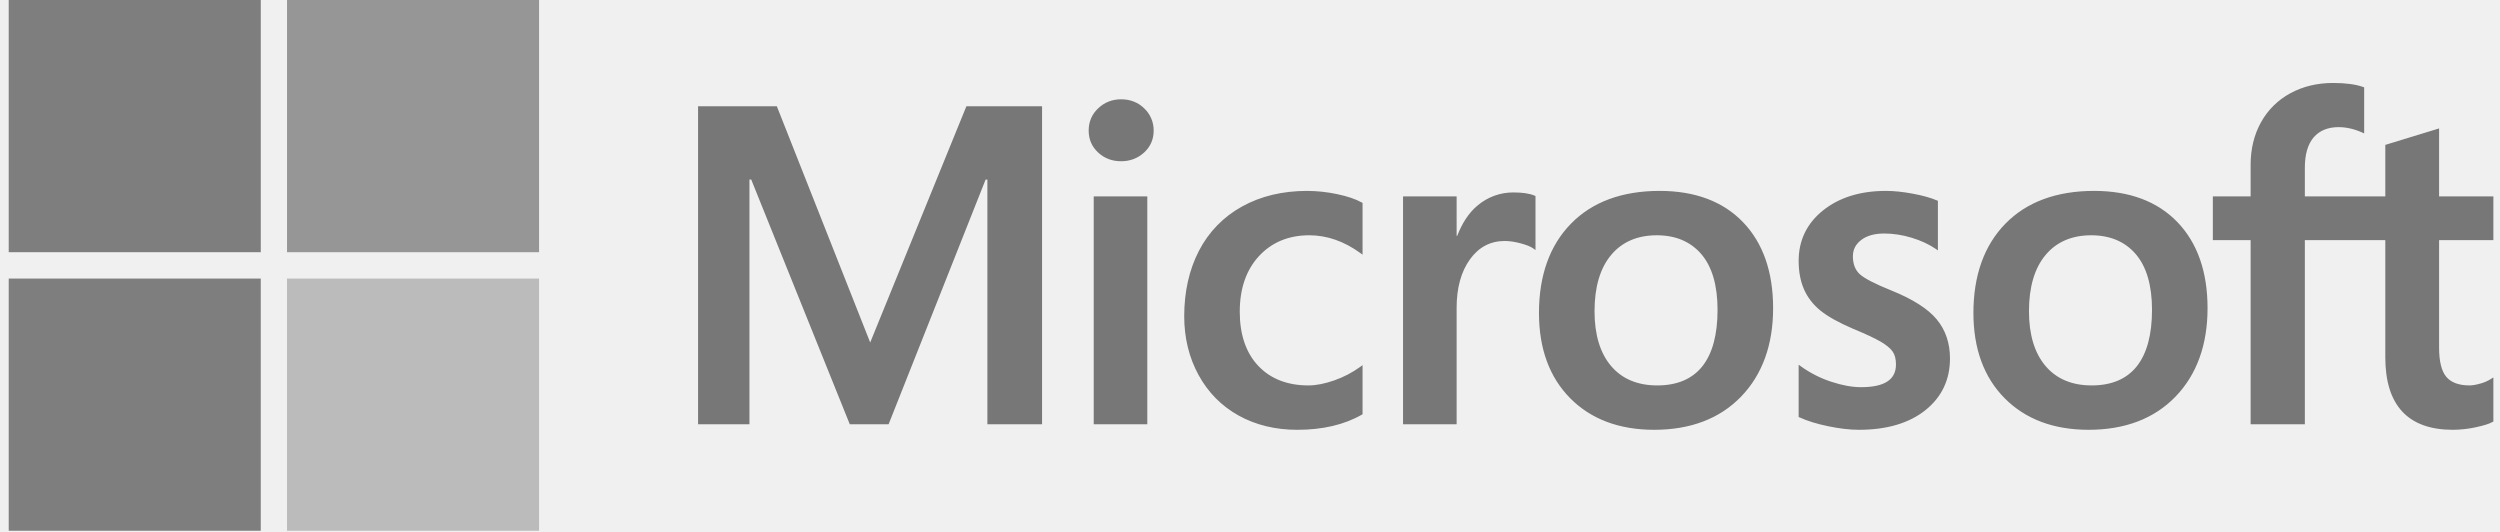
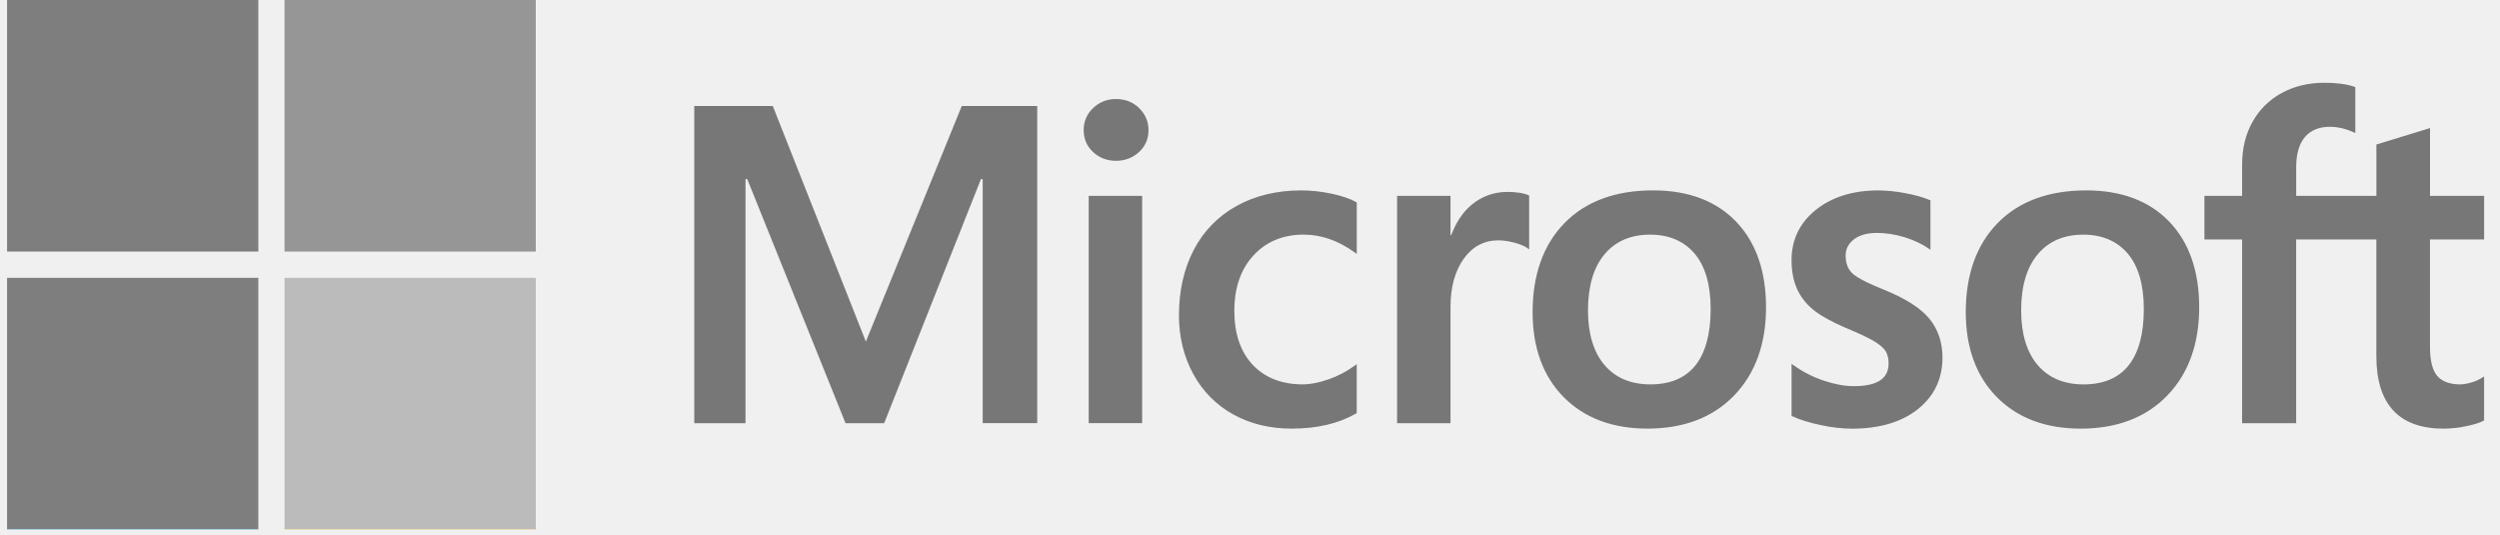
- <svg xmlns="http://www.w3.org/2000/svg" width="235" height="50" viewBox="0 0 235 50">
+ <svg xmlns="http://www.w3.org/2000/svg" width="145" height="31" viewBox="0 0 145 31">
  <g fill="none" fill-rule="evenodd">
-     <path d="M234.376 22.57v-4.11h-5.101v-6.39l-.172.054-4.79 1.466-.095.03v4.84h-7.562v-2.696c0-1.256.281-2.217.834-2.858.55-.633 1.335-.955 2.337-.955.72 0 1.466.17 2.216.504l.188.084V8.211l-.088-.032c-.7-.252-1.653-.38-2.833-.38-1.488 0-2.84.325-4.018.967a6.869 6.869 0 0 0-2.758 2.728c-.648 1.165-.976 2.511-.976 4.001v2.965h-3.552v4.11h3.552v17.314h5.098V22.57h7.562v11.003c0 4.532 2.136 6.828 6.349 6.828a10.4 10.4 0 0 0 2.165-.24c.757-.163 1.273-.326 1.576-.5l.068-.04v-4.148l-.208.137a3.553 3.553 0 0 1-1.025.448c-.406.114-.745.171-1.007.171-.987 0-1.717-.266-2.17-.791-.459-.53-.691-1.457-.691-2.753V22.57h5.1zM196.62 36.23c-1.851 0-3.31-.614-4.338-1.824-1.035-1.216-1.559-2.949-1.559-5.15 0-2.272.524-4.05 1.56-5.287 1.028-1.23 2.473-1.853 4.295-1.853 1.768 0 3.175.596 4.183 1.771 1.014 1.182 1.528 2.946 1.528 5.244 0 2.327-.484 4.114-1.437 5.31-.947 1.186-2.37 1.789-4.232 1.789zm.227-18.286c-3.531 0-6.335 1.035-8.335 3.077-1.998 2.042-3.011 4.867-3.011 8.4 0 3.353.989 6.052 2.94 8.017 1.95 1.967 4.605 2.963 7.89 2.963 3.422 0 6.17-1.05 8.169-3.12 1.998-2.068 3.01-4.866 3.01-8.315 0-3.407-.95-6.125-2.824-8.078-1.875-1.954-4.514-2.944-7.84-2.944zm-19.567 0c-2.401 0-4.388.615-5.905 1.827-1.527 1.219-2.302 2.818-2.302 4.753 0 1.005.168 1.899.497 2.657.33.76.843 1.43 1.523 1.991.676.557 1.718 1.141 3.1 1.735 1.16.478 2.027.883 2.577 1.201.537.313.92.627 1.135.933.21.299.316.708.316 1.214 0 1.44-1.078 2.14-3.294 2.14-.822 0-1.76-.172-2.788-.51a10.477 10.477 0 0 1-2.854-1.449l-.212-.152v4.912l.078.036c.722.333 1.631.614 2.703.835 1.07.222 2.042.334 2.887.334 2.606 0 4.705-.617 6.236-1.836 1.541-1.228 2.322-2.865 2.322-4.867 0-1.444-.42-2.682-1.25-3.681-.822-.99-2.25-1.9-4.243-2.704-1.588-.638-2.605-1.167-3.024-1.573-.405-.393-.61-.948-.61-1.65 0-.623.253-1.122.774-1.527.524-.406 1.254-.613 2.17-.613.85 0 1.718.134 2.583.398.864.263 1.622.615 2.256 1.046l.208.143v-4.66l-.08-.034c-.584-.25-1.355-.465-2.29-.64-.933-.172-1.778-.259-2.513-.259zM155.781 36.23c-1.85 0-3.31-.614-4.337-1.824-1.035-1.216-1.558-2.948-1.558-5.15 0-2.272.523-4.05 1.559-5.287 1.028-1.23 2.473-1.853 4.295-1.853 1.768 0 3.175.596 4.183 1.771 1.013 1.182 1.527 2.946 1.527 5.244 0 2.327-.483 4.114-1.437 5.31-.946 1.186-2.37 1.789-4.232 1.789zm.228-18.286c-3.532 0-6.336 1.035-8.334 3.077-1.999 2.042-3.012 4.867-3.012 8.4 0 3.355.99 6.052 2.94 8.017 1.95 1.967 4.605 2.963 7.89 2.963 3.421 0 6.17-1.05 8.17-3.12 1.997-2.068 3.01-4.866 3.01-8.315 0-3.407-.95-6.125-2.825-8.078-1.876-1.954-4.514-2.944-7.84-2.944zm-19.086 4.226v-3.71h-5.037v21.424h5.037V28.925c0-1.864.422-3.394 1.255-4.55.823-1.143 1.92-1.722 3.258-1.722.453 0 .962.075 1.514.223.546.147.941.307 1.174.475l.212.153v-5.08l-.082-.035c-.469-.2-1.132-.3-1.972-.3a5.16 5.16 0 0 0-3.368 1.208c-.852.704-1.467 1.67-1.938 2.873h-.053zm-14.056-4.226c-2.31 0-4.371.496-6.125 1.473a9.922 9.922 0 0 0-4.04 4.156c-.92 1.774-1.386 3.847-1.386 6.157 0 2.025.453 3.882 1.348 5.52.896 1.64 2.164 2.922 3.769 3.812 1.602.889 3.455 1.34 5.506 1.34 2.393 0 4.437-.48 6.075-1.424l.066-.038v-4.617l-.211.155a9.47 9.47 0 0 1-2.464 1.284c-.89.31-1.702.468-2.413.468-1.977 0-3.563-.62-4.715-1.839-1.154-1.222-1.74-2.937-1.74-5.095 0-2.172.611-3.931 1.814-5.23 1.199-1.293 2.788-1.95 4.724-1.95 1.655 0 3.268.561 4.794 1.669l.211.153v-4.864l-.068-.039c-.574-.321-1.357-.587-2.33-.789a13.91 13.91 0 0 0-2.815-.302zm-15.02.516h-5.037v21.424h5.037V18.46zm-2.467-9.126c-.829 0-1.552.282-2.146.842-.596.56-.899 1.267-.899 2.1 0 .822.3 1.515.89 2.061.586.545 1.312.82 2.155.82.843 0 1.571-.275 2.165-.819.598-.547.9-1.24.9-2.061a2.83 2.83 0 0 0-.875-2.079c-.581-.573-1.318-.864-2.19-.864zM92.814 16.88v23.004h5.14V9.99H90.84l-9.042 22.204L73.023 9.99h-7.404v29.894h4.83V16.878h.166l9.266 23.006h3.646l9.12-23.004h.167z" fill="#777" />
-     <path fill="#7E7E7E" d="M24.513 23.707H.82V0h23.693z" />
-     <path fill="#969696" d="M50.672 23.707H26.98V0h23.692z" />
-     <path fill="#7E7E7E" d="M24.512 49.892H.82V26.185h23.692z" />
-     <path fill="#BBB" d="M50.672 49.892H26.98V26.185h23.692z" />
+     <path d="M144.137 13.89v-2.53h-3.14V7.428l-.105.033-2.948.903-.058.018v2.98h-4.654V9.7c0-.772.173-1.364.513-1.758.338-.39.822-.588 1.438-.588.444 0 .903.105 1.364.31l.116.053V5.053l-.054-.02c-.432-.155-1.018-.233-1.744-.233-.916 0-1.748.2-2.473.594a4.227 4.227 0 0 0-1.697 1.68c-.4.716-.6 1.545-.6 2.46v1.826h-2.187v2.53h2.185v10.654h3.137V13.89h4.654v6.77c0 2.79 1.314 4.202 3.907 4.202a6.4 6.4 0 0 0 1.332-.148c.466-.1.783-.2.97-.307l.042-.025V21.83l-.128.084c-.17.114-.383.207-.632.275-.25.07-.458.105-.62.105-.607 0-1.056-.164-1.335-.487-.282-.326-.425-.896-.425-1.694V13.89h3.14zm-23.235 8.405c-1.14 0-2.037-.378-2.67-1.122-.636-.748-.958-1.815-.958-3.17 0-1.398.322-2.492.96-3.253.632-.756 1.52-1.14 2.643-1.14 1.088 0 1.954.366 2.574 1.09.624.727.94 1.813.94 3.227 0 1.432-.297 2.53-.884 3.267-.582.73-1.458 1.1-2.604 1.1zm.14-11.252c-2.173 0-3.9.637-5.13 1.893-1.23 1.257-1.852 2.995-1.852 5.17 0 2.063.61 3.723 1.81 4.933 1.2 1.21 2.833 1.822 4.854 1.822 2.106 0 3.798-.646 5.028-1.92 1.23-1.272 1.852-2.994 1.852-5.117 0-2.097-.584-3.77-1.738-4.97-1.154-1.203-2.778-1.812-4.824-1.812zm-12.04 0c-1.48 0-2.7.378-3.635 1.124-.94.75-1.416 1.734-1.416 2.925 0 .618.103 1.168.306 1.635.204.467.52.88.938 1.225.415.343 1.057.702 1.907 1.068.715.294 1.248.543 1.587.74.33.19.566.385.698.573.13.184.195.436.195.747 0 .886-.663 1.317-2.027 1.317-.506 0-1.083-.106-1.716-.314a6.447 6.447 0 0 1-1.756-.892l-.13-.092v3.023l.048.023c.444.205 1.004.378 1.664.514a8.92 8.92 0 0 0 1.776.205c1.604 0 2.896-.38 3.838-1.13.948-.755 1.43-1.763 1.43-2.995 0-.888-.26-1.65-.77-2.265-.506-.61-1.385-1.17-2.612-1.664-.977-.392-1.602-.718-1.86-.968-.25-.242-.376-.583-.376-1.016 0-.383.156-.69.476-.94.323-.25.772-.376 1.336-.376.522 0 1.057.082 1.59.244.53.162.998.38 1.387.644l.13.088v-2.867l-.05-.02c-.36-.156-.834-.288-1.41-.395a8.636 8.636 0 0 0-1.546-.16zM95.77 22.294c-1.14 0-2.038-.378-2.67-1.122-.637-.748-.96-1.814-.96-3.17 0-1.398.323-2.492.96-3.253.633-.756 1.522-1.14 2.644-1.14 1.087 0 1.953.366 2.574 1.09.623.727.94 1.813.94 3.227 0 1.432-.298 2.53-.885 3.267-.582.73-1.458 1.1-2.604 1.1zm.14-11.252c-2.174 0-3.9.637-5.13 1.893-1.23 1.257-1.853 2.995-1.853 5.17 0 2.064.608 3.723 1.808 4.933 1.2 1.21 2.834 1.822 4.855 1.822 2.106 0 3.798-.646 5.028-1.92 1.23-1.272 1.853-2.994 1.853-5.117 0-2.097-.584-3.77-1.738-4.97-1.155-1.203-2.778-1.812-4.824-1.812zm-11.746 2.6V11.36h-3.1v13.184h3.1V17.8c0-1.147.26-2.09.772-2.8.506-.704 1.18-1.06 2.005-1.06.28 0 .592.046.932.137.336.09.58.19.722.293l.13.094v-3.126l-.05-.022c-.288-.123-.697-.185-1.213-.185-.78 0-1.476.252-2.073.745-.523.433-.902 1.027-1.19 1.768h-.034zm-8.65-2.6c-1.422 0-2.69.305-3.77.906a6.106 6.106 0 0 0-2.485 2.557c-.565 1.09-.853 2.367-.853 3.79 0 1.244.28 2.387.83 3.395a5.834 5.834 0 0 0 2.32 2.346c.986.547 2.126.824 3.388.824 1.473 0 2.73-.294 3.738-.875l.04-.024v-2.84l-.13.094c-.456.333-.966.6-1.515.79-.548.19-1.048.288-1.485.288-1.217 0-2.193-.38-2.902-1.13-.71-.753-1.07-1.808-1.07-3.137 0-1.336.377-2.42 1.117-3.218.738-.796 1.716-1.2 2.907-1.2 1.018 0 2.01.345 2.95 1.027l.13.094V11.74l-.042-.024c-.353-.198-.835-.36-1.434-.485a8.56 8.56 0 0 0-1.732-.188zm-9.243.317h-3.1v13.184h3.1V11.36zm-1.518-5.616c-.51 0-.955.174-1.32.518a1.71 1.71 0 0 0-.554 1.293c0 .505.185.932.548 1.268.36.335.808.505 1.327.505.518 0 .966-.17 1.332-.505.368-.336.554-.763.554-1.268 0-.495-.18-.925-.538-1.28-.357-.352-.81-.53-1.347-.53zm-7.733 4.644v14.156h3.163V6.148h-4.378l-5.565 13.664-5.4-13.664h-4.556v18.396h2.973V10.386h.1l5.703 14.158h2.243l5.614-14.156h.102z" fill="#777" />
+     <path fill="#F35325" d="M14.99 14.59H.41V0h14.58z" />
+     <path fill="#81BC06" d="M31.088 14.59h-14.58V0h14.58z" />
+     <path fill="#05A6F0" d="M14.99 30.703H.41v-14.59h14.58z" />
+     <path fill="#FFBA08" d="M31.088 30.703h-14.58v-14.59h14.58z" />
+     <path fill="#FFF" style="mix-blend-mode:color" d="M.41 0h143.727v30.703H.41z" />
  </g>
</svg>
